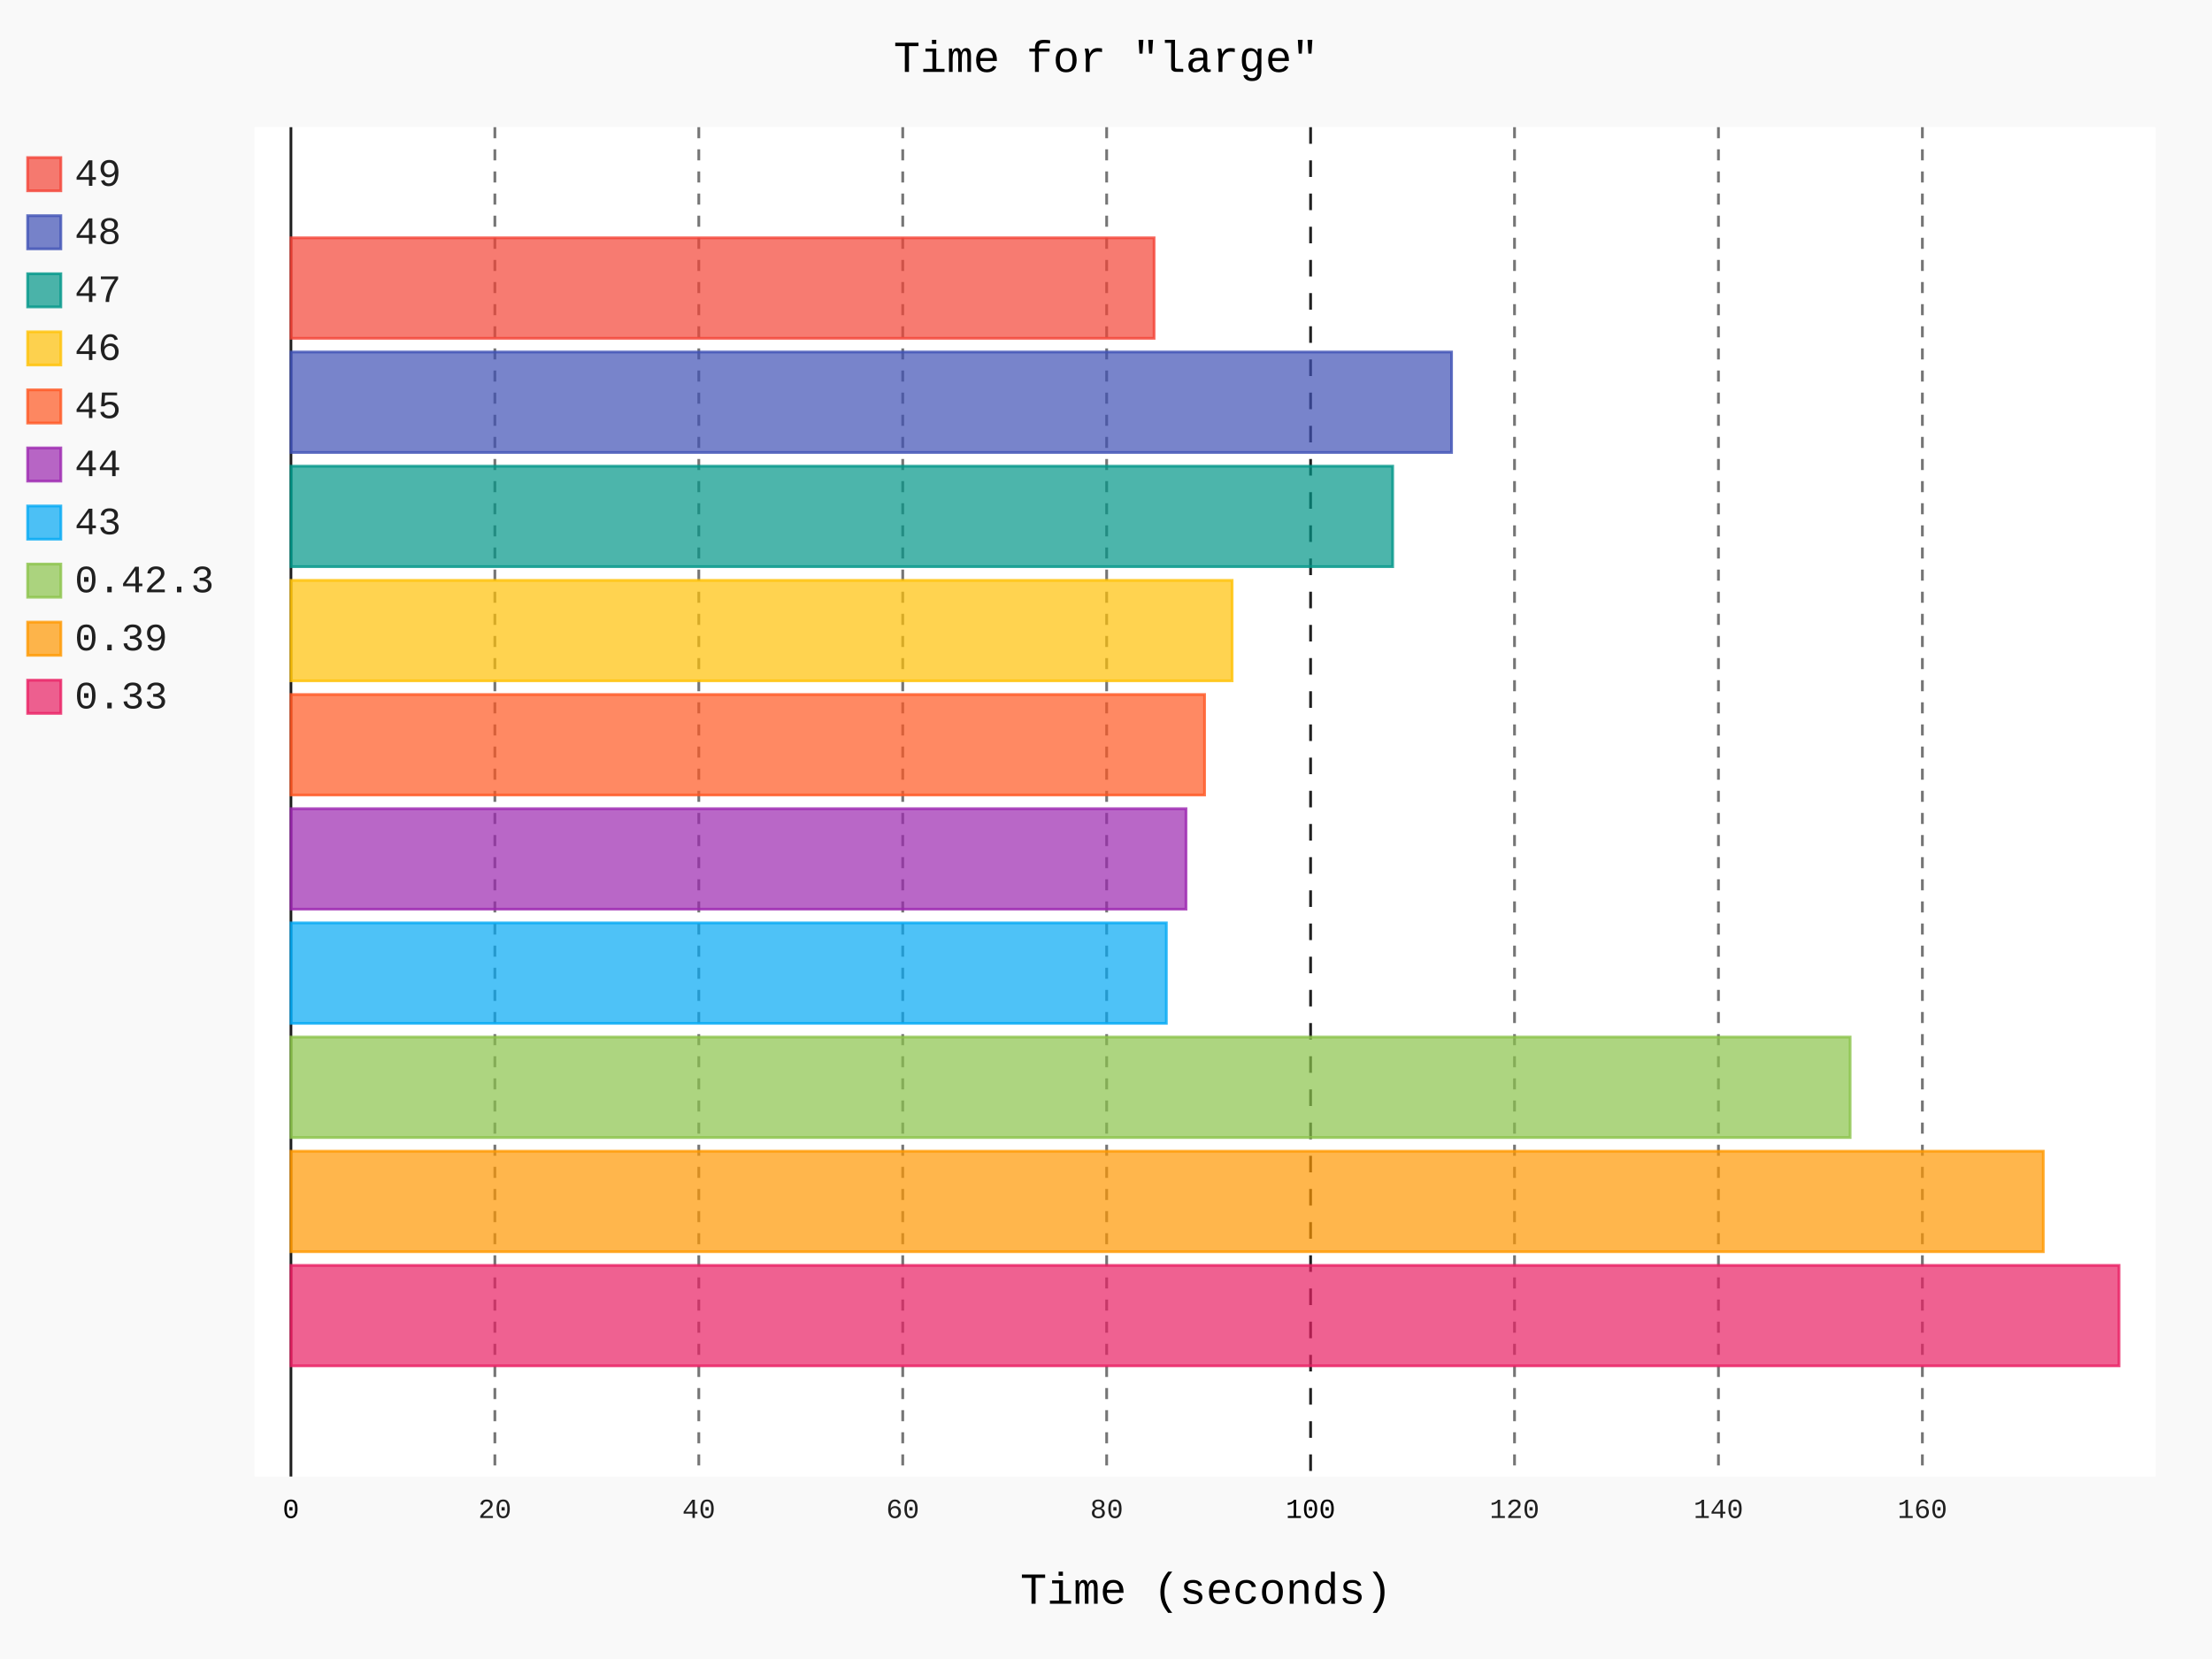
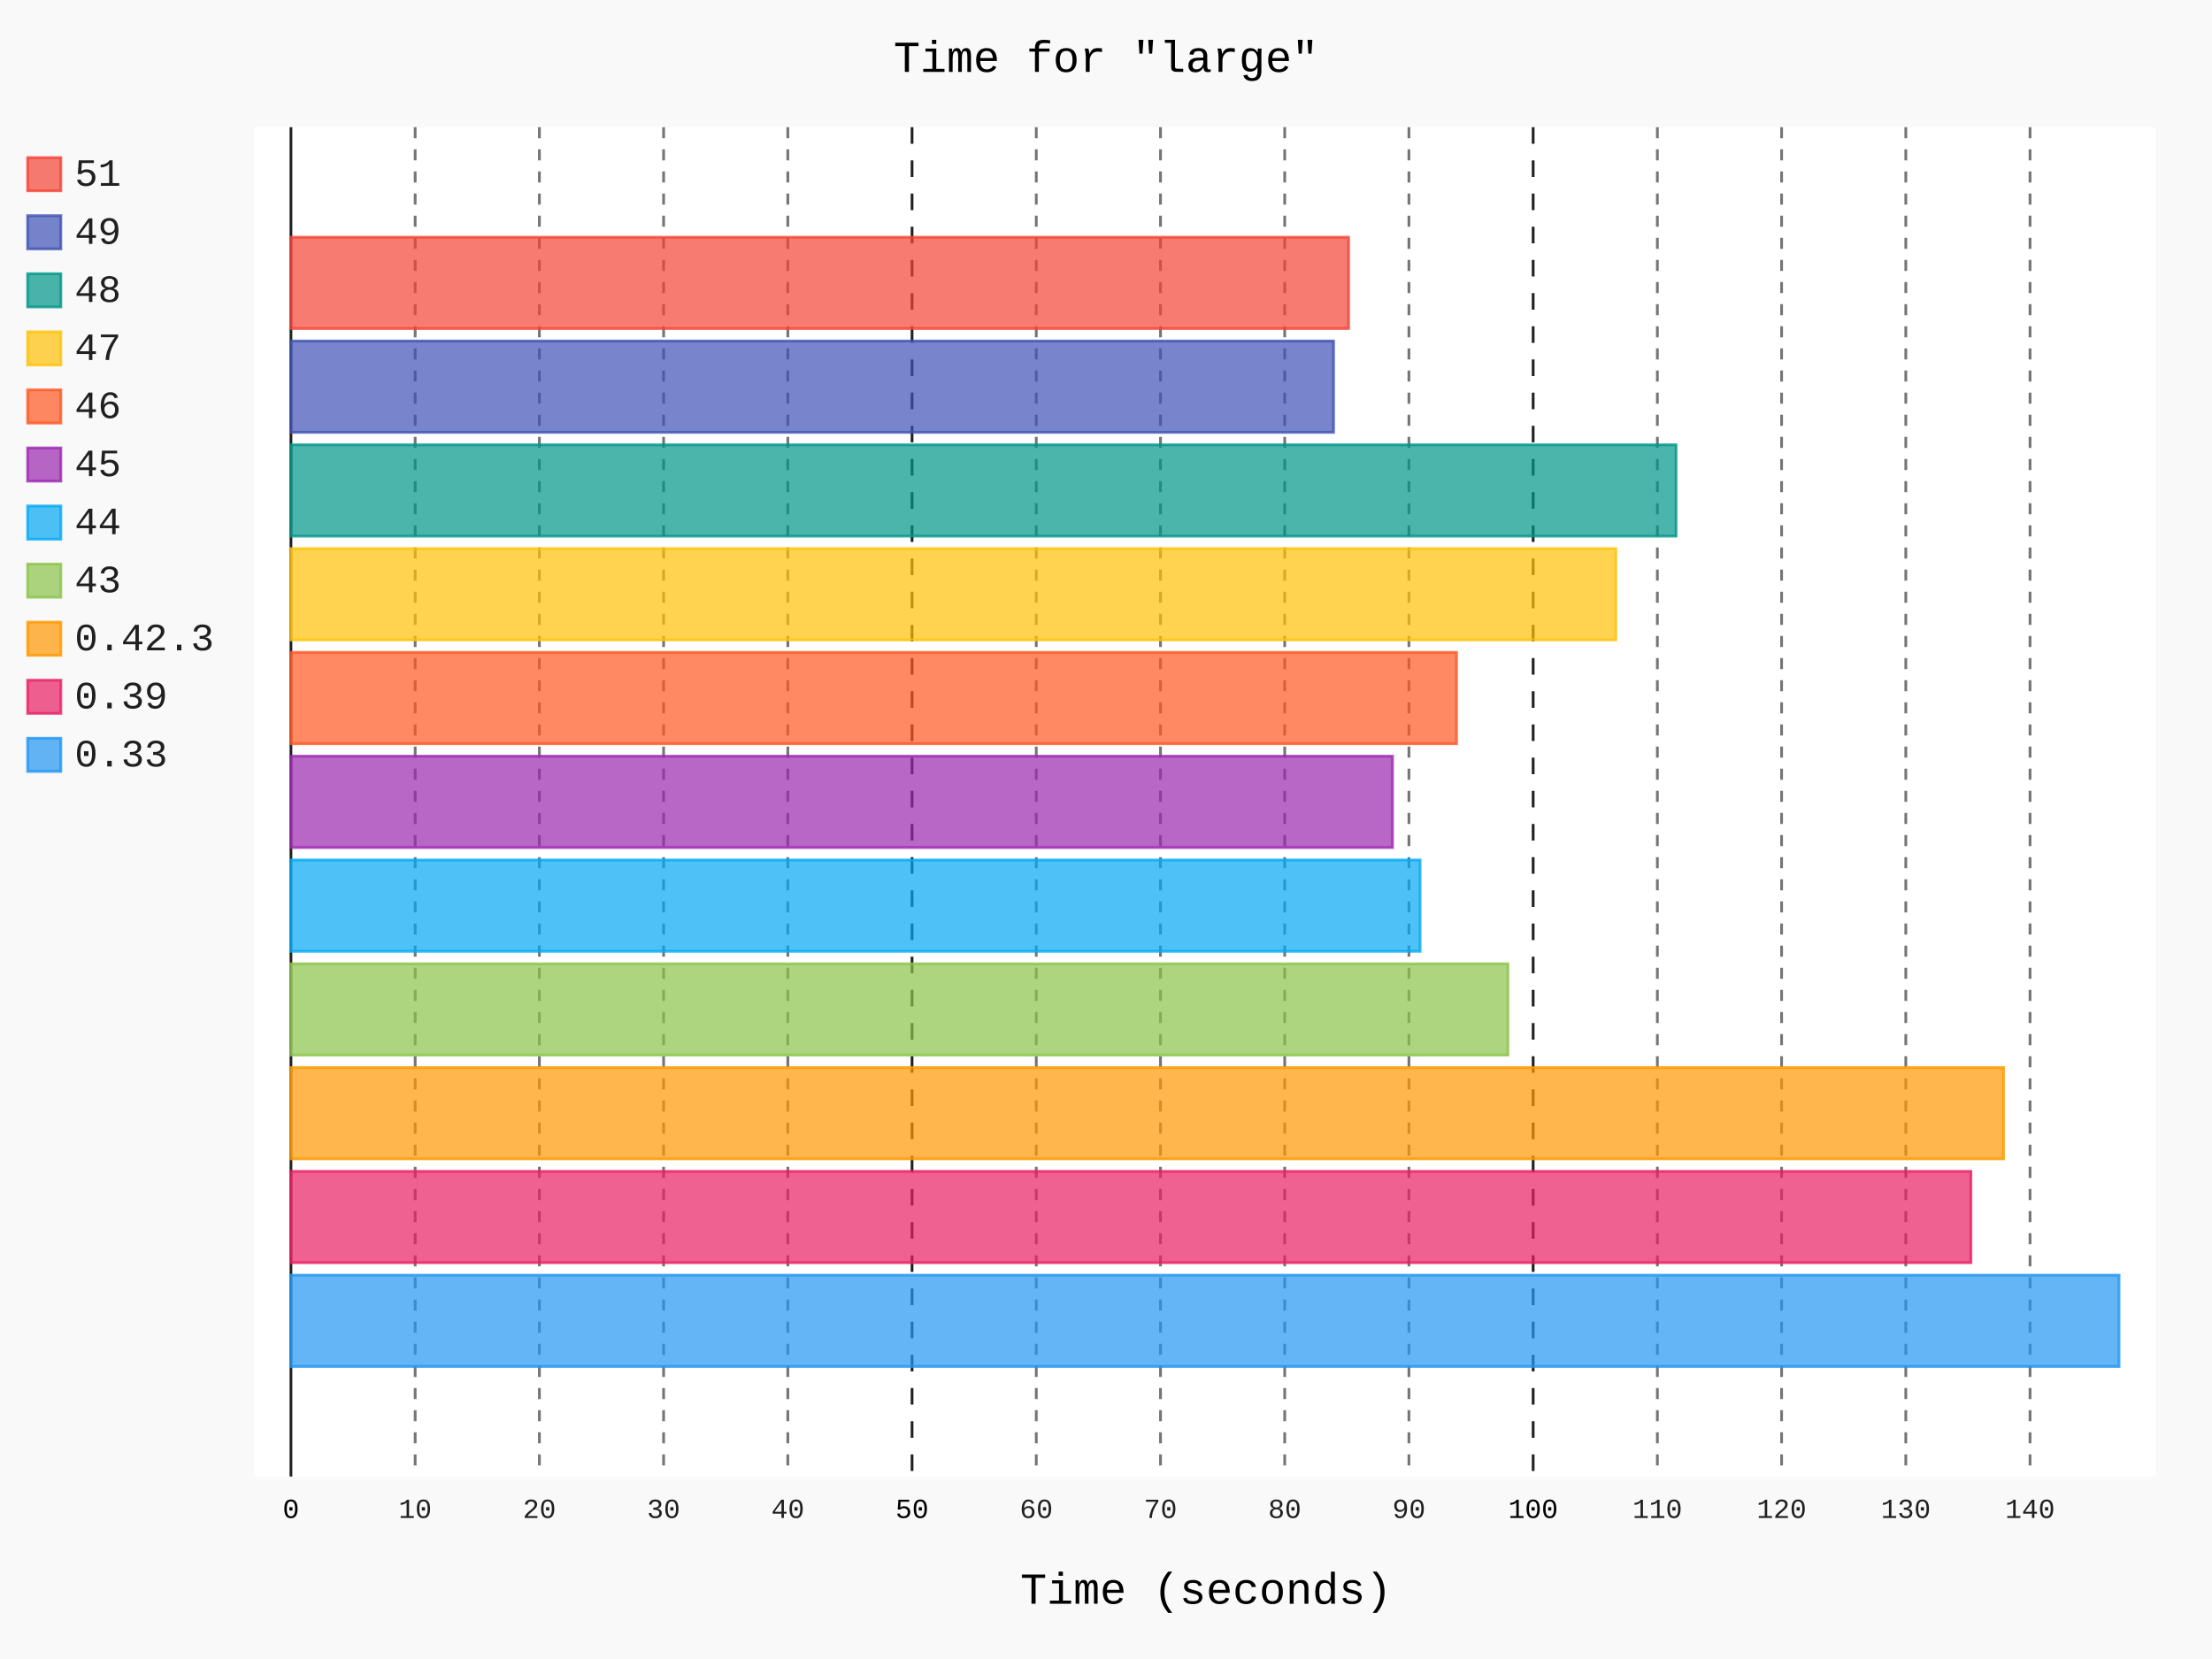
- <svg xmlns="http://www.w3.org/2000/svg" class="pygal-chart" id="chart-bf50996b-39fc-497a-b4b3-e974bd94613c" viewBox="0 0 800 600">
+ <svg xmlns="http://www.w3.org/2000/svg" class="pygal-chart" id="chart-e070e236-8c04-4907-83d8-719c3a12851c" viewBox="0 0 800 600">
  <defs>
-     <style type="text/css">#chart-bf50996b-39fc-497a-b4b3-e974bd94613c{-webkit-user-select:none;-webkit-font-smoothing:antialiased;font-family:Consolas,"Liberation Mono",Menlo,Courier,monospace}#chart-bf50996b-39fc-497a-b4b3-e974bd94613c .title{font-family:Consolas,"Liberation Mono",Menlo,Courier,monospace;font-size:16px}#chart-bf50996b-39fc-497a-b4b3-e974bd94613c .legends .legend text{font-family:Consolas,"Liberation Mono",Menlo,Courier,monospace;font-size:14px}#chart-bf50996b-39fc-497a-b4b3-e974bd94613c .axis text{font-family:Consolas,"Liberation Mono",Menlo,Courier,monospace;font-size:10px}#chart-bf50996b-39fc-497a-b4b3-e974bd94613c .axis text.major{font-family:Consolas,"Liberation Mono",Menlo,Courier,monospace;font-size:10px}#chart-bf50996b-39fc-497a-b4b3-e974bd94613c .text-overlay text.value{font-family:Consolas,"Liberation Mono",Menlo,Courier,monospace;font-size:16px}#chart-bf50996b-39fc-497a-b4b3-e974bd94613c .text-overlay text.label{font-family:Consolas,"Liberation Mono",Menlo,Courier,monospace;font-size:10px}#chart-bf50996b-39fc-497a-b4b3-e974bd94613c .tooltip{font-family:Consolas,"Liberation Mono",Menlo,Courier,monospace;font-size:14px}#chart-bf50996b-39fc-497a-b4b3-e974bd94613c text.no_data{font-family:Consolas,"Liberation Mono",Menlo,Courier,monospace;font-size:64px}
- #chart-bf50996b-39fc-497a-b4b3-e974bd94613c{background-color:rgba(249,249,249,1)}#chart-bf50996b-39fc-497a-b4b3-e974bd94613c path,#chart-bf50996b-39fc-497a-b4b3-e974bd94613c line,#chart-bf50996b-39fc-497a-b4b3-e974bd94613c rect,#chart-bf50996b-39fc-497a-b4b3-e974bd94613c circle{-webkit-transition:150ms;-moz-transition:150ms;transition:150ms}#chart-bf50996b-39fc-497a-b4b3-e974bd94613c .graph &gt; .background{fill:rgba(249,249,249,1)}#chart-bf50996b-39fc-497a-b4b3-e974bd94613c .plot &gt; .background{fill:rgba(255,255,255,1)}#chart-bf50996b-39fc-497a-b4b3-e974bd94613c .graph{fill:rgba(0,0,0,.87)}#chart-bf50996b-39fc-497a-b4b3-e974bd94613c text.no_data{fill:rgba(0,0,0,1)}#chart-bf50996b-39fc-497a-b4b3-e974bd94613c .title{fill:rgba(0,0,0,1)}#chart-bf50996b-39fc-497a-b4b3-e974bd94613c .legends .legend text{fill:rgba(0,0,0,.87)}#chart-bf50996b-39fc-497a-b4b3-e974bd94613c .legends .legend:hover text{fill:rgba(0,0,0,1)}#chart-bf50996b-39fc-497a-b4b3-e974bd94613c .axis .line{stroke:rgba(0,0,0,1)}#chart-bf50996b-39fc-497a-b4b3-e974bd94613c .axis .guide.line{stroke:rgba(0,0,0,.54)}#chart-bf50996b-39fc-497a-b4b3-e974bd94613c .axis .major.line{stroke:rgba(0,0,0,.87)}#chart-bf50996b-39fc-497a-b4b3-e974bd94613c .axis text.major{fill:rgba(0,0,0,1)}#chart-bf50996b-39fc-497a-b4b3-e974bd94613c .axis.y .guides:hover .guide.line,#chart-bf50996b-39fc-497a-b4b3-e974bd94613c .line-graph .axis.x .guides:hover .guide.line,#chart-bf50996b-39fc-497a-b4b3-e974bd94613c .stackedline-graph .axis.x .guides:hover .guide.line,#chart-bf50996b-39fc-497a-b4b3-e974bd94613c .xy-graph .axis.x .guides:hover .guide.line{stroke:rgba(0,0,0,1)}#chart-bf50996b-39fc-497a-b4b3-e974bd94613c .axis .guides:hover text{fill:rgba(0,0,0,1)}#chart-bf50996b-39fc-497a-b4b3-e974bd94613c .reactive{fill-opacity:.7;stroke-opacity:.8}#chart-bf50996b-39fc-497a-b4b3-e974bd94613c .ci{stroke:rgba(0,0,0,.87)}#chart-bf50996b-39fc-497a-b4b3-e974bd94613c .reactive.active,#chart-bf50996b-39fc-497a-b4b3-e974bd94613c .active .reactive{fill-opacity:.8;stroke-opacity:.9;stroke-width:4}#chart-bf50996b-39fc-497a-b4b3-e974bd94613c .ci .reactive.active{stroke-width:1.5}#chart-bf50996b-39fc-497a-b4b3-e974bd94613c .series text{fill:rgba(0,0,0,1)}#chart-bf50996b-39fc-497a-b4b3-e974bd94613c .tooltip rect{fill:rgba(255,255,255,1);stroke:rgba(0,0,0,1);-webkit-transition:opacity 150ms;-moz-transition:opacity 150ms;transition:opacity 150ms}#chart-bf50996b-39fc-497a-b4b3-e974bd94613c .tooltip .label{fill:rgba(0,0,0,.87)}#chart-bf50996b-39fc-497a-b4b3-e974bd94613c .tooltip .label{fill:rgba(0,0,0,.87)}#chart-bf50996b-39fc-497a-b4b3-e974bd94613c .tooltip .legend{font-size:.8em;fill:rgba(0,0,0,.54)}#chart-bf50996b-39fc-497a-b4b3-e974bd94613c .tooltip .x_label{font-size:.6em;fill:rgba(0,0,0,1)}#chart-bf50996b-39fc-497a-b4b3-e974bd94613c .tooltip .xlink{font-size:.5em;text-decoration:underline}#chart-bf50996b-39fc-497a-b4b3-e974bd94613c .tooltip .value{font-size:1.5em}#chart-bf50996b-39fc-497a-b4b3-e974bd94613c .bound{font-size:.5em}#chart-bf50996b-39fc-497a-b4b3-e974bd94613c .max-value{font-size:.75em;fill:rgba(0,0,0,.54)}#chart-bf50996b-39fc-497a-b4b3-e974bd94613c .map-element{fill:rgba(255,255,255,1);stroke:rgba(0,0,0,.54) !important}#chart-bf50996b-39fc-497a-b4b3-e974bd94613c .map-element .reactive{fill-opacity:inherit;stroke-opacity:inherit}#chart-bf50996b-39fc-497a-b4b3-e974bd94613c .color-0,#chart-bf50996b-39fc-497a-b4b3-e974bd94613c .color-0 a:visited{stroke:#F44336;fill:#F44336}#chart-bf50996b-39fc-497a-b4b3-e974bd94613c .color-1,#chart-bf50996b-39fc-497a-b4b3-e974bd94613c .color-1 a:visited{stroke:#3F51B5;fill:#3F51B5}#chart-bf50996b-39fc-497a-b4b3-e974bd94613c .color-2,#chart-bf50996b-39fc-497a-b4b3-e974bd94613c .color-2 a:visited{stroke:#009688;fill:#009688}#chart-bf50996b-39fc-497a-b4b3-e974bd94613c .color-3,#chart-bf50996b-39fc-497a-b4b3-e974bd94613c .color-3 a:visited{stroke:#FFC107;fill:#FFC107}#chart-bf50996b-39fc-497a-b4b3-e974bd94613c .color-4,#chart-bf50996b-39fc-497a-b4b3-e974bd94613c .color-4 a:visited{stroke:#FF5722;fill:#FF5722}#chart-bf50996b-39fc-497a-b4b3-e974bd94613c .color-5,#chart-bf50996b-39fc-497a-b4b3-e974bd94613c .color-5 a:visited{stroke:#9C27B0;fill:#9C27B0}#chart-bf50996b-39fc-497a-b4b3-e974bd94613c .color-6,#chart-bf50996b-39fc-497a-b4b3-e974bd94613c .color-6 a:visited{stroke:#03A9F4;fill:#03A9F4}#chart-bf50996b-39fc-497a-b4b3-e974bd94613c .color-7,#chart-bf50996b-39fc-497a-b4b3-e974bd94613c .color-7 a:visited{stroke:#8BC34A;fill:#8BC34A}#chart-bf50996b-39fc-497a-b4b3-e974bd94613c .color-8,#chart-bf50996b-39fc-497a-b4b3-e974bd94613c .color-8 a:visited{stroke:#FF9800;fill:#FF9800}#chart-bf50996b-39fc-497a-b4b3-e974bd94613c .color-9,#chart-bf50996b-39fc-497a-b4b3-e974bd94613c .color-9 a:visited{stroke:#E91E63;fill:#E91E63}#chart-bf50996b-39fc-497a-b4b3-e974bd94613c .text-overlay .color-0 text{fill:black}#chart-bf50996b-39fc-497a-b4b3-e974bd94613c .text-overlay .color-1 text{fill:black}#chart-bf50996b-39fc-497a-b4b3-e974bd94613c .text-overlay .color-2 text{fill:black}#chart-bf50996b-39fc-497a-b4b3-e974bd94613c .text-overlay .color-3 text{fill:black}#chart-bf50996b-39fc-497a-b4b3-e974bd94613c .text-overlay .color-4 text{fill:black}#chart-bf50996b-39fc-497a-b4b3-e974bd94613c .text-overlay .color-5 text{fill:black}#chart-bf50996b-39fc-497a-b4b3-e974bd94613c .text-overlay .color-6 text{fill:black}#chart-bf50996b-39fc-497a-b4b3-e974bd94613c .text-overlay .color-7 text{fill:black}#chart-bf50996b-39fc-497a-b4b3-e974bd94613c .text-overlay .color-8 text{fill:black}#chart-bf50996b-39fc-497a-b4b3-e974bd94613c .text-overlay .color-9 text{fill:black}
- #chart-bf50996b-39fc-497a-b4b3-e974bd94613c text.no_data{text-anchor:middle}#chart-bf50996b-39fc-497a-b4b3-e974bd94613c .guide.line{fill:none}#chart-bf50996b-39fc-497a-b4b3-e974bd94613c .centered{text-anchor:middle}#chart-bf50996b-39fc-497a-b4b3-e974bd94613c .title{text-anchor:middle}#chart-bf50996b-39fc-497a-b4b3-e974bd94613c .legends .legend text{fill-opacity:1}#chart-bf50996b-39fc-497a-b4b3-e974bd94613c .axis.x text{text-anchor:middle}#chart-bf50996b-39fc-497a-b4b3-e974bd94613c .axis.x:not(.web) text[transform]{text-anchor:start}#chart-bf50996b-39fc-497a-b4b3-e974bd94613c .axis.x:not(.web) text[transform].backwards{text-anchor:end}#chart-bf50996b-39fc-497a-b4b3-e974bd94613c .axis.y text{text-anchor:end}#chart-bf50996b-39fc-497a-b4b3-e974bd94613c .axis.y text[transform].backwards{text-anchor:start}#chart-bf50996b-39fc-497a-b4b3-e974bd94613c .axis.y2 text{text-anchor:start}#chart-bf50996b-39fc-497a-b4b3-e974bd94613c .axis.y2 text[transform].backwards{text-anchor:end}#chart-bf50996b-39fc-497a-b4b3-e974bd94613c .axis .guide.line{stroke-dasharray:4,4}#chart-bf50996b-39fc-497a-b4b3-e974bd94613c .axis .major.guide.line{stroke-dasharray:6,6}#chart-bf50996b-39fc-497a-b4b3-e974bd94613c .horizontal .axis.y .guide.line,#chart-bf50996b-39fc-497a-b4b3-e974bd94613c .horizontal .axis.y2 .guide.line,#chart-bf50996b-39fc-497a-b4b3-e974bd94613c .vertical .axis.x .guide.line{opacity:0}#chart-bf50996b-39fc-497a-b4b3-e974bd94613c .horizontal .axis.always_show .guide.line,#chart-bf50996b-39fc-497a-b4b3-e974bd94613c .vertical .axis.always_show .guide.line{opacity:1 !important}#chart-bf50996b-39fc-497a-b4b3-e974bd94613c .axis.y .guides:hover .guide.line,#chart-bf50996b-39fc-497a-b4b3-e974bd94613c .axis.y2 .guides:hover .guide.line,#chart-bf50996b-39fc-497a-b4b3-e974bd94613c .axis.x .guides:hover .guide.line{opacity:1}#chart-bf50996b-39fc-497a-b4b3-e974bd94613c .axis .guides:hover text{opacity:1}#chart-bf50996b-39fc-497a-b4b3-e974bd94613c .nofill{fill:none}#chart-bf50996b-39fc-497a-b4b3-e974bd94613c .subtle-fill{fill-opacity:.2}#chart-bf50996b-39fc-497a-b4b3-e974bd94613c .dot{stroke-width:1px;fill-opacity:1}#chart-bf50996b-39fc-497a-b4b3-e974bd94613c .dot.active{stroke-width:5px}#chart-bf50996b-39fc-497a-b4b3-e974bd94613c .dot.negative{fill:transparent}#chart-bf50996b-39fc-497a-b4b3-e974bd94613c text,#chart-bf50996b-39fc-497a-b4b3-e974bd94613c tspan{stroke:none !important}#chart-bf50996b-39fc-497a-b4b3-e974bd94613c .series text.active{opacity:1}#chart-bf50996b-39fc-497a-b4b3-e974bd94613c .tooltip rect{fill-opacity:.95;stroke-width:.5}#chart-bf50996b-39fc-497a-b4b3-e974bd94613c .tooltip text{fill-opacity:1}#chart-bf50996b-39fc-497a-b4b3-e974bd94613c .showable{visibility:hidden}#chart-bf50996b-39fc-497a-b4b3-e974bd94613c .showable.shown{visibility:visible}#chart-bf50996b-39fc-497a-b4b3-e974bd94613c .gauge-background{fill:rgba(229,229,229,1);stroke:none}#chart-bf50996b-39fc-497a-b4b3-e974bd94613c .bg-lines{stroke:rgba(249,249,249,1);stroke-width:2px}</style>
+     <style type="text/css">#chart-e070e236-8c04-4907-83d8-719c3a12851c{-webkit-user-select:none;-webkit-font-smoothing:antialiased;font-family:Consolas,"Liberation Mono",Menlo,Courier,monospace}#chart-e070e236-8c04-4907-83d8-719c3a12851c .title{font-family:Consolas,"Liberation Mono",Menlo,Courier,monospace;font-size:16px}#chart-e070e236-8c04-4907-83d8-719c3a12851c .legends .legend text{font-family:Consolas,"Liberation Mono",Menlo,Courier,monospace;font-size:14px}#chart-e070e236-8c04-4907-83d8-719c3a12851c .axis text{font-family:Consolas,"Liberation Mono",Menlo,Courier,monospace;font-size:10px}#chart-e070e236-8c04-4907-83d8-719c3a12851c .axis text.major{font-family:Consolas,"Liberation Mono",Menlo,Courier,monospace;font-size:10px}#chart-e070e236-8c04-4907-83d8-719c3a12851c .text-overlay text.value{font-family:Consolas,"Liberation Mono",Menlo,Courier,monospace;font-size:16px}#chart-e070e236-8c04-4907-83d8-719c3a12851c .text-overlay text.label{font-family:Consolas,"Liberation Mono",Menlo,Courier,monospace;font-size:10px}#chart-e070e236-8c04-4907-83d8-719c3a12851c .tooltip{font-family:Consolas,"Liberation Mono",Menlo,Courier,monospace;font-size:14px}#chart-e070e236-8c04-4907-83d8-719c3a12851c text.no_data{font-family:Consolas,"Liberation Mono",Menlo,Courier,monospace;font-size:64px}
+ #chart-e070e236-8c04-4907-83d8-719c3a12851c{background-color:rgba(249,249,249,1)}#chart-e070e236-8c04-4907-83d8-719c3a12851c path,#chart-e070e236-8c04-4907-83d8-719c3a12851c line,#chart-e070e236-8c04-4907-83d8-719c3a12851c rect,#chart-e070e236-8c04-4907-83d8-719c3a12851c circle{-webkit-transition:150ms;-moz-transition:150ms;transition:150ms}#chart-e070e236-8c04-4907-83d8-719c3a12851c .graph &gt; .background{fill:rgba(249,249,249,1)}#chart-e070e236-8c04-4907-83d8-719c3a12851c .plot &gt; .background{fill:rgba(255,255,255,1)}#chart-e070e236-8c04-4907-83d8-719c3a12851c .graph{fill:rgba(0,0,0,.87)}#chart-e070e236-8c04-4907-83d8-719c3a12851c text.no_data{fill:rgba(0,0,0,1)}#chart-e070e236-8c04-4907-83d8-719c3a12851c .title{fill:rgba(0,0,0,1)}#chart-e070e236-8c04-4907-83d8-719c3a12851c .legends .legend text{fill:rgba(0,0,0,.87)}#chart-e070e236-8c04-4907-83d8-719c3a12851c .legends .legend:hover text{fill:rgba(0,0,0,1)}#chart-e070e236-8c04-4907-83d8-719c3a12851c .axis .line{stroke:rgba(0,0,0,1)}#chart-e070e236-8c04-4907-83d8-719c3a12851c .axis .guide.line{stroke:rgba(0,0,0,.54)}#chart-e070e236-8c04-4907-83d8-719c3a12851c .axis .major.line{stroke:rgba(0,0,0,.87)}#chart-e070e236-8c04-4907-83d8-719c3a12851c .axis text.major{fill:rgba(0,0,0,1)}#chart-e070e236-8c04-4907-83d8-719c3a12851c .axis.y .guides:hover .guide.line,#chart-e070e236-8c04-4907-83d8-719c3a12851c .line-graph .axis.x .guides:hover .guide.line,#chart-e070e236-8c04-4907-83d8-719c3a12851c .stackedline-graph .axis.x .guides:hover .guide.line,#chart-e070e236-8c04-4907-83d8-719c3a12851c .xy-graph .axis.x .guides:hover .guide.line{stroke:rgba(0,0,0,1)}#chart-e070e236-8c04-4907-83d8-719c3a12851c .axis .guides:hover text{fill:rgba(0,0,0,1)}#chart-e070e236-8c04-4907-83d8-719c3a12851c .reactive{fill-opacity:.7;stroke-opacity:.8}#chart-e070e236-8c04-4907-83d8-719c3a12851c .ci{stroke:rgba(0,0,0,.87)}#chart-e070e236-8c04-4907-83d8-719c3a12851c .reactive.active,#chart-e070e236-8c04-4907-83d8-719c3a12851c .active .reactive{fill-opacity:.8;stroke-opacity:.9;stroke-width:4}#chart-e070e236-8c04-4907-83d8-719c3a12851c .ci .reactive.active{stroke-width:1.5}#chart-e070e236-8c04-4907-83d8-719c3a12851c .series text{fill:rgba(0,0,0,1)}#chart-e070e236-8c04-4907-83d8-719c3a12851c .tooltip rect{fill:rgba(255,255,255,1);stroke:rgba(0,0,0,1);-webkit-transition:opacity 150ms;-moz-transition:opacity 150ms;transition:opacity 150ms}#chart-e070e236-8c04-4907-83d8-719c3a12851c .tooltip .label{fill:rgba(0,0,0,.87)}#chart-e070e236-8c04-4907-83d8-719c3a12851c .tooltip .label{fill:rgba(0,0,0,.87)}#chart-e070e236-8c04-4907-83d8-719c3a12851c .tooltip .legend{font-size:.8em;fill:rgba(0,0,0,.54)}#chart-e070e236-8c04-4907-83d8-719c3a12851c .tooltip .x_label{font-size:.6em;fill:rgba(0,0,0,1)}#chart-e070e236-8c04-4907-83d8-719c3a12851c .tooltip .xlink{font-size:.5em;text-decoration:underline}#chart-e070e236-8c04-4907-83d8-719c3a12851c .tooltip .value{font-size:1.5em}#chart-e070e236-8c04-4907-83d8-719c3a12851c .bound{font-size:.5em}#chart-e070e236-8c04-4907-83d8-719c3a12851c .max-value{font-size:.75em;fill:rgba(0,0,0,.54)}#chart-e070e236-8c04-4907-83d8-719c3a12851c .map-element{fill:rgba(255,255,255,1);stroke:rgba(0,0,0,.54) !important}#chart-e070e236-8c04-4907-83d8-719c3a12851c .map-element .reactive{fill-opacity:inherit;stroke-opacity:inherit}#chart-e070e236-8c04-4907-83d8-719c3a12851c .color-0,#chart-e070e236-8c04-4907-83d8-719c3a12851c .color-0 a:visited{stroke:#F44336;fill:#F44336}#chart-e070e236-8c04-4907-83d8-719c3a12851c .color-1,#chart-e070e236-8c04-4907-83d8-719c3a12851c .color-1 a:visited{stroke:#3F51B5;fill:#3F51B5}#chart-e070e236-8c04-4907-83d8-719c3a12851c .color-2,#chart-e070e236-8c04-4907-83d8-719c3a12851c .color-2 a:visited{stroke:#009688;fill:#009688}#chart-e070e236-8c04-4907-83d8-719c3a12851c .color-3,#chart-e070e236-8c04-4907-83d8-719c3a12851c .color-3 a:visited{stroke:#FFC107;fill:#FFC107}#chart-e070e236-8c04-4907-83d8-719c3a12851c .color-4,#chart-e070e236-8c04-4907-83d8-719c3a12851c .color-4 a:visited{stroke:#FF5722;fill:#FF5722}#chart-e070e236-8c04-4907-83d8-719c3a12851c .color-5,#chart-e070e236-8c04-4907-83d8-719c3a12851c .color-5 a:visited{stroke:#9C27B0;fill:#9C27B0}#chart-e070e236-8c04-4907-83d8-719c3a12851c .color-6,#chart-e070e236-8c04-4907-83d8-719c3a12851c .color-6 a:visited{stroke:#03A9F4;fill:#03A9F4}#chart-e070e236-8c04-4907-83d8-719c3a12851c .color-7,#chart-e070e236-8c04-4907-83d8-719c3a12851c .color-7 a:visited{stroke:#8BC34A;fill:#8BC34A}#chart-e070e236-8c04-4907-83d8-719c3a12851c .color-8,#chart-e070e236-8c04-4907-83d8-719c3a12851c .color-8 a:visited{stroke:#FF9800;fill:#FF9800}#chart-e070e236-8c04-4907-83d8-719c3a12851c .color-9,#chart-e070e236-8c04-4907-83d8-719c3a12851c .color-9 a:visited{stroke:#E91E63;fill:#E91E63}#chart-e070e236-8c04-4907-83d8-719c3a12851c .color-10,#chart-e070e236-8c04-4907-83d8-719c3a12851c .color-10 a:visited{stroke:#2196F3;fill:#2196F3}#chart-e070e236-8c04-4907-83d8-719c3a12851c .text-overlay .color-0 text{fill:black}#chart-e070e236-8c04-4907-83d8-719c3a12851c .text-overlay .color-1 text{fill:black}#chart-e070e236-8c04-4907-83d8-719c3a12851c .text-overlay .color-2 text{fill:black}#chart-e070e236-8c04-4907-83d8-719c3a12851c .text-overlay .color-3 text{fill:black}#chart-e070e236-8c04-4907-83d8-719c3a12851c .text-overlay .color-4 text{fill:black}#chart-e070e236-8c04-4907-83d8-719c3a12851c .text-overlay .color-5 text{fill:black}#chart-e070e236-8c04-4907-83d8-719c3a12851c .text-overlay .color-6 text{fill:black}#chart-e070e236-8c04-4907-83d8-719c3a12851c .text-overlay .color-7 text{fill:black}#chart-e070e236-8c04-4907-83d8-719c3a12851c .text-overlay .color-8 text{fill:black}#chart-e070e236-8c04-4907-83d8-719c3a12851c .text-overlay .color-9 text{fill:black}#chart-e070e236-8c04-4907-83d8-719c3a12851c .text-overlay .color-10 text{fill:black}
+ #chart-e070e236-8c04-4907-83d8-719c3a12851c text.no_data{text-anchor:middle}#chart-e070e236-8c04-4907-83d8-719c3a12851c .guide.line{fill:none}#chart-e070e236-8c04-4907-83d8-719c3a12851c .centered{text-anchor:middle}#chart-e070e236-8c04-4907-83d8-719c3a12851c .title{text-anchor:middle}#chart-e070e236-8c04-4907-83d8-719c3a12851c .legends .legend text{fill-opacity:1}#chart-e070e236-8c04-4907-83d8-719c3a12851c .axis.x text{text-anchor:middle}#chart-e070e236-8c04-4907-83d8-719c3a12851c .axis.x:not(.web) text[transform]{text-anchor:start}#chart-e070e236-8c04-4907-83d8-719c3a12851c .axis.x:not(.web) text[transform].backwards{text-anchor:end}#chart-e070e236-8c04-4907-83d8-719c3a12851c .axis.y text{text-anchor:end}#chart-e070e236-8c04-4907-83d8-719c3a12851c .axis.y text[transform].backwards{text-anchor:start}#chart-e070e236-8c04-4907-83d8-719c3a12851c .axis.y2 text{text-anchor:start}#chart-e070e236-8c04-4907-83d8-719c3a12851c .axis.y2 text[transform].backwards{text-anchor:end}#chart-e070e236-8c04-4907-83d8-719c3a12851c .axis .guide.line{stroke-dasharray:4,4}#chart-e070e236-8c04-4907-83d8-719c3a12851c .axis .major.guide.line{stroke-dasharray:6,6}#chart-e070e236-8c04-4907-83d8-719c3a12851c .horizontal .axis.y .guide.line,#chart-e070e236-8c04-4907-83d8-719c3a12851c .horizontal .axis.y2 .guide.line,#chart-e070e236-8c04-4907-83d8-719c3a12851c .vertical .axis.x .guide.line{opacity:0}#chart-e070e236-8c04-4907-83d8-719c3a12851c .horizontal .axis.always_show .guide.line,#chart-e070e236-8c04-4907-83d8-719c3a12851c .vertical .axis.always_show .guide.line{opacity:1 !important}#chart-e070e236-8c04-4907-83d8-719c3a12851c .axis.y .guides:hover .guide.line,#chart-e070e236-8c04-4907-83d8-719c3a12851c .axis.y2 .guides:hover .guide.line,#chart-e070e236-8c04-4907-83d8-719c3a12851c .axis.x .guides:hover .guide.line{opacity:1}#chart-e070e236-8c04-4907-83d8-719c3a12851c .axis .guides:hover text{opacity:1}#chart-e070e236-8c04-4907-83d8-719c3a12851c .nofill{fill:none}#chart-e070e236-8c04-4907-83d8-719c3a12851c .subtle-fill{fill-opacity:.2}#chart-e070e236-8c04-4907-83d8-719c3a12851c .dot{stroke-width:1px;fill-opacity:1}#chart-e070e236-8c04-4907-83d8-719c3a12851c .dot.active{stroke-width:5px}#chart-e070e236-8c04-4907-83d8-719c3a12851c .dot.negative{fill:transparent}#chart-e070e236-8c04-4907-83d8-719c3a12851c text,#chart-e070e236-8c04-4907-83d8-719c3a12851c tspan{stroke:none !important}#chart-e070e236-8c04-4907-83d8-719c3a12851c .series text.active{opacity:1}#chart-e070e236-8c04-4907-83d8-719c3a12851c .tooltip rect{fill-opacity:.95;stroke-width:.5}#chart-e070e236-8c04-4907-83d8-719c3a12851c .tooltip text{fill-opacity:1}#chart-e070e236-8c04-4907-83d8-719c3a12851c .showable{visibility:hidden}#chart-e070e236-8c04-4907-83d8-719c3a12851c .showable.shown{visibility:visible}#chart-e070e236-8c04-4907-83d8-719c3a12851c .gauge-background{fill:rgba(229,229,229,1);stroke:none}#chart-e070e236-8c04-4907-83d8-719c3a12851c .bg-lines{stroke:rgba(249,249,249,1);stroke-width:2px}</style>
  </defs>
  <g class="graph horizontalbar-graph horizontal">
    <rect class="background" height="600" width="800" x="0" y="0" />
    <g class="plot" transform="translate(92, 46)">
      <rect class="background" height="488" width="687.6" x="0" y="0" />
      <g class="axis x always_show">
        <g class="guides">
          <path class="axis major line" d="M13.223 0 v488" />
          <text class="major" x="13.223" y="503.0">0</text>
        </g>
        <g class="guides">
-           <path class="guide line" d="M86.977 0 v488" />
-           <text class="" x="86.977" y="503.0">20</text>
-         </g>
-         <g class="guides">
-           <path class="guide line" d="M160.731 0 v488" />
-           <text class="" x="160.731" y="503.0">40</text>
-         </g>
-         <g class="guides">
-           <path class="guide line" d="M234.485 0 v488" />
-           <text class="" x="234.485" y="503.0">60</text>
-         </g>
-         <g class="guides">
-           <path class="guide line" d="M308.239 0 v488" />
-           <text class="" x="308.239" y="503.0">80</text>
-         </g>
-         <g class="guides">
-           <path class="major guide line" d="M381.993 0 v488" />
-           <text class="major" x="381.993" y="503.0">100</text>
-         </g>
-         <g class="guides">
-           <path class="guide line" d="M455.747 0 v488" />
-           <text class="" x="455.747" y="503.0">120</text>
-         </g>
-         <g class="guides">
-           <path class="guide line" d="M529.501 0 v488" />
-           <text class="" x="529.501" y="503.0">140</text>
-         </g>
-         <g class="guides">
-           <path class="guide line" d="M603.256 0 v488" />
-           <text class="" x="603.256" y="503.0">160</text>
+           <path class="guide line" d="M58.149 0 v488" />
+           <text class="" x="58.149" y="503.0">10</text>
+         </g>
+         <g class="guides">
+           <path class="guide line" d="M103.075 0 v488" />
+           <text class="" x="103.075" y="503.0">20</text>
+         </g>
+         <g class="guides">
+           <path class="guide line" d="M148.002 0 v488" />
+           <text class="" x="148.002" y="503.0">30</text>
+         </g>
+         <g class="guides">
+           <path class="guide line" d="M192.928 0 v488" />
+           <text class="" x="192.928" y="503.0">40</text>
+         </g>
+         <g class="guides">
+           <path class="major guide line" d="M237.854 0 v488" />
+           <text class="major" x="237.854" y="503.0">50</text>
+         </g>
+         <g class="guides">
+           <path class="guide line" d="M282.78 0 v488" />
+           <text class="" x="282.78" y="503.0">60</text>
+         </g>
+         <g class="guides">
+           <path class="guide line" d="M327.707 0 v488" />
+           <text class="" x="327.707" y="503.0">70</text>
+         </g>
+         <g class="guides">
+           <path class="guide line" d="M372.633 0 v488" />
+           <text class="" x="372.633" y="503.0">80</text>
+         </g>
+         <g class="guides">
+           <path class="guide line" d="M417.559 0 v488" />
+           <text class="" x="417.559" y="503.0">90</text>
+         </g>
+         <g class="guides">
+           <path class="major guide line" d="M462.485 0 v488" />
+           <text class="major" x="462.485" y="503.0">100</text>
+         </g>
+         <g class="guides">
+           <path class="guide line" d="M507.411 0 v488" />
+           <text class="" x="507.411" y="503.0">110</text>
+         </g>
+         <g class="guides">
+           <path class="guide line" d="M552.338 0 v488" />
+           <text class="" x="552.338" y="503.0">120</text>
+         </g>
+         <g class="guides">
+           <path class="guide line" d="M597.264 0 v488" />
+           <text class="" x="597.264" y="503.0">130</text>
+         </g>
+         <g class="guides">
+           <path class="guide line" d="M642.19 0 v488" />
+           <text class="" x="642.19" y="503.0">140</text>
+         </g>
+       </g>
+       <g class="series serie-10 color-10">
+         <g class="bars">
+           <g class="bar">
+             <rect class="rect reactive tooltip-trigger" height="33.034" rx="0" ry="0" width="661.154" x="13.223" y="415.175" />
+           </g>
        </g>
      </g>
      <g class="series serie-9 color-9">
        <g class="bars">
          <g class="bar">
-             <rect class="rect reactive tooltip-trigger" height="36.337" rx="0" ry="0" width="661.154" x="13.223" y="411.647" />
+             <rect class="rect reactive tooltip-trigger" height="33.034" rx="0" ry="0" width="607.581" x="13.223" y="377.637" />
          </g>
        </g>
      </g>
      <g class="series serie-8 color-8">
        <g class="bars">
          <g class="bar">
-             <rect class="rect reactive tooltip-trigger" height="36.337" rx="0" ry="0" width="633.757" x="13.223" y="370.354" />
+             <rect class="rect reactive tooltip-trigger" height="33.034" rx="0" ry="0" width="619.38" x="13.223" y="340.098" />
          </g>
        </g>
      </g>
      <g class="series serie-7 color-7">
        <g class="bars">
          <g class="bar">
-             <rect class="rect reactive tooltip-trigger" height="36.337" rx="0" ry="0" width="563.898" x="13.223" y="329.062" />
+             <rect class="rect reactive tooltip-trigger" height="33.034" rx="0" ry="0" width="440.14" x="13.223" y="302.56" />
          </g>
        </g>
      </g>
      <g class="series serie-6 color-6">
        <g class="bars">
          <g class="bar">
-             <rect class="rect reactive tooltip-trigger" height="36.337" rx="0" ry="0" width="316.605" x="13.223" y="287.77" />
+             <rect class="rect reactive tooltip-trigger" height="33.034" rx="0" ry="0" width="408.376" x="13.223" y="265.022" />
          </g>
        </g>
      </g>
      <g class="series serie-5 color-5">
        <g class="bars">
          <g class="bar">
-             <rect class="rect reactive tooltip-trigger" height="36.337" rx="0" ry="0" width="323.712" x="13.223" y="246.478" />
+             <rect class="rect reactive tooltip-trigger" height="33.034" rx="0" ry="0" width="398.394" x="13.223" y="227.483" />
          </g>
        </g>
      </g>
      <g class="series serie-4 color-4">
        <g class="bars">
          <g class="bar">
-             <rect class="rect reactive tooltip-trigger" height="36.337" rx="0" ry="0" width="330.426" x="13.223" y="205.185" />
+             <rect class="rect reactive tooltip-trigger" height="33.034" rx="0" ry="0" width="421.561" x="13.223" y="189.945" />
          </g>
        </g>
      </g>
      <g class="series serie-3 color-3">
        <g class="bars">
          <g class="bar">
-             <rect class="rect reactive tooltip-trigger" height="36.337" rx="0" ry="0" width="340.388" x="13.223" y="163.893" />
+             <rect class="rect reactive tooltip-trigger" height="33.034" rx="0" ry="0" width="479.165" x="13.223" y="152.406" />
          </g>
        </g>
      </g>
      <g class="series serie-2 color-2">
        <g class="bars">
          <g class="bar">
-             <rect class="rect reactive tooltip-trigger" height="36.337" rx="0" ry="0" width="398.458" x="13.223" y="122.601" />
+             <rect class="rect reactive tooltip-trigger" height="33.034" rx="0" ry="0" width="500.947" x="13.223" y="114.868" />
          </g>
        </g>
      </g>
      <g class="series serie-1 color-1">
        <g class="bars">
          <g class="bar">
-             <rect class="rect reactive tooltip-trigger" height="36.337" rx="0" ry="0" width="419.75" x="13.223" y="81.308" />
+             <rect class="rect reactive tooltip-trigger" height="33.034" rx="0" ry="0" width="377.071" x="13.223" y="77.329" />
          </g>
        </g>
      </g>
      <g class="series serie-0 color-0">
        <g class="bars">
          <g class="bar">
-             <rect class="rect reactive tooltip-trigger" height="36.337" rx="0" ry="0" width="312.164" x="13.223" y="40.016" />
+             <rect class="rect reactive tooltip-trigger" height="33.034" rx="0" ry="0" width="382.516" x="13.223" y="39.791" />
          </g>
        </g>
      </g>
    </g>
    <g class="titles">
      <text class="title plot_title" x="400.0" y="26">Time for "large"</text>
      <text class="title" x="436.2" y="580">Time (seconds)</text>
    </g>
    <g class="plot overlay" transform="translate(92, 46)">
+       <g class="series serie-10 color-10" />
      <g class="series serie-9 color-9" />
      <g class="series serie-8 color-8" />
      <g class="series serie-7 color-7" />
      <g class="series serie-6 color-6" />
      <g class="series serie-5 color-5" />
      <g class="series serie-4 color-4" />
      <g class="series serie-3 color-3" />
      <g class="series serie-2 color-2" />
      <g class="series serie-1 color-1" />
      <g class="series serie-0 color-0" />
    </g>
    <g class="plot text-overlay" transform="translate(92, 46)">
+       <g class="series serie-10 color-10" />
      <g class="series serie-9 color-9" />
      <g class="series serie-8 color-8" />
      <g class="series serie-7 color-7" />
      <g class="series serie-6 color-6" />
      <g class="series serie-5 color-5" />
      <g class="series serie-4 color-4" />
      <g class="series serie-3 color-3" />
      <g class="series serie-2 color-2" />
      <g class="series serie-1 color-1" />
      <g class="series serie-0 color-0" />
    </g>
    <g class="plot tooltip-overlay" transform="translate(92, 46)">
      <g class="tooltip" style="opacity: 0" transform="translate(0 0)">
        <rect class="tooltip-box" height="0" rx="0" ry="0" width="0" />
        <g class="text" />
      </g>
    </g>
    <g class="legends" transform="translate(10, 56)">
      <g class="legend reactive activate-serie" id="activate-serie-0">
        <rect class="color-0 reactive" height="12" width="12" x="0.0" y="1.0" />
-         <text x="17.0" y="11.2">49</text>
+         <text x="17.0" y="11.2">51</text>
      </g>
      <g class="legend reactive activate-serie" id="activate-serie-1">
        <rect class="color-1 reactive" height="12" width="12" x="0.0" y="22.0" />
-         <text x="17.0" y="32.2">48</text>
+         <text x="17.0" y="32.2">49</text>
      </g>
      <g class="legend reactive activate-serie" id="activate-serie-2">
        <rect class="color-2 reactive" height="12" width="12" x="0.0" y="43.0" />
-         <text x="17.0" y="53.2">47</text>
+         <text x="17.0" y="53.2">48</text>
      </g>
      <g class="legend reactive activate-serie" id="activate-serie-3">
        <rect class="color-3 reactive" height="12" width="12" x="0.0" y="64.0" />
-         <text x="17.0" y="74.2">46</text>
+         <text x="17.0" y="74.2">47</text>
      </g>
      <g class="legend reactive activate-serie" id="activate-serie-4">
        <rect class="color-4 reactive" height="12" width="12" x="0.0" y="85.0" />
-         <text x="17.0" y="95.2">45</text>
+         <text x="17.0" y="95.2">46</text>
      </g>
      <g class="legend reactive activate-serie" id="activate-serie-5">
        <rect class="color-5 reactive" height="12" width="12" x="0.0" y="106.0" />
-         <text x="17.0" y="116.2">44</text>
+         <text x="17.0" y="116.2">45</text>
      </g>
      <g class="legend reactive activate-serie" id="activate-serie-6">
        <rect class="color-6 reactive" height="12" width="12" x="0.0" y="127.0" />
-         <text x="17.0" y="137.2">43</text>
+         <text x="17.0" y="137.2">44</text>
      </g>
      <g class="legend reactive activate-serie" id="activate-serie-7">
        <rect class="color-7 reactive" height="12" width="12" x="0.0" y="148.0" />
-         <text x="17.0" y="158.2">0.42.3</text>
+         <text x="17.0" y="158.2">43</text>
      </g>
      <g class="legend reactive activate-serie" id="activate-serie-8">
        <rect class="color-8 reactive" height="12" width="12" x="0.0" y="169.0" />
-         <text x="17.0" y="179.2">0.39</text>
+         <text x="17.0" y="179.2">0.42.3</text>
      </g>
      <g class="legend reactive activate-serie" id="activate-serie-9">
        <rect class="color-9 reactive" height="12" width="12" x="0.0" y="190.0" />
-         <text x="17.0" y="200.2">0.33</text>
+         <text x="17.0" y="200.2">0.39</text>
+       </g>
+       <g class="legend reactive activate-serie" id="activate-serie-10">
+         <rect class="color-10 reactive" height="12" width="12" x="0.0" y="211.0" />
+         <text x="17.0" y="221.2">0.33</text>
      </g>
    </g>
    <g class="legends" transform="translate(790, 56)" />
  </g>
</svg>
